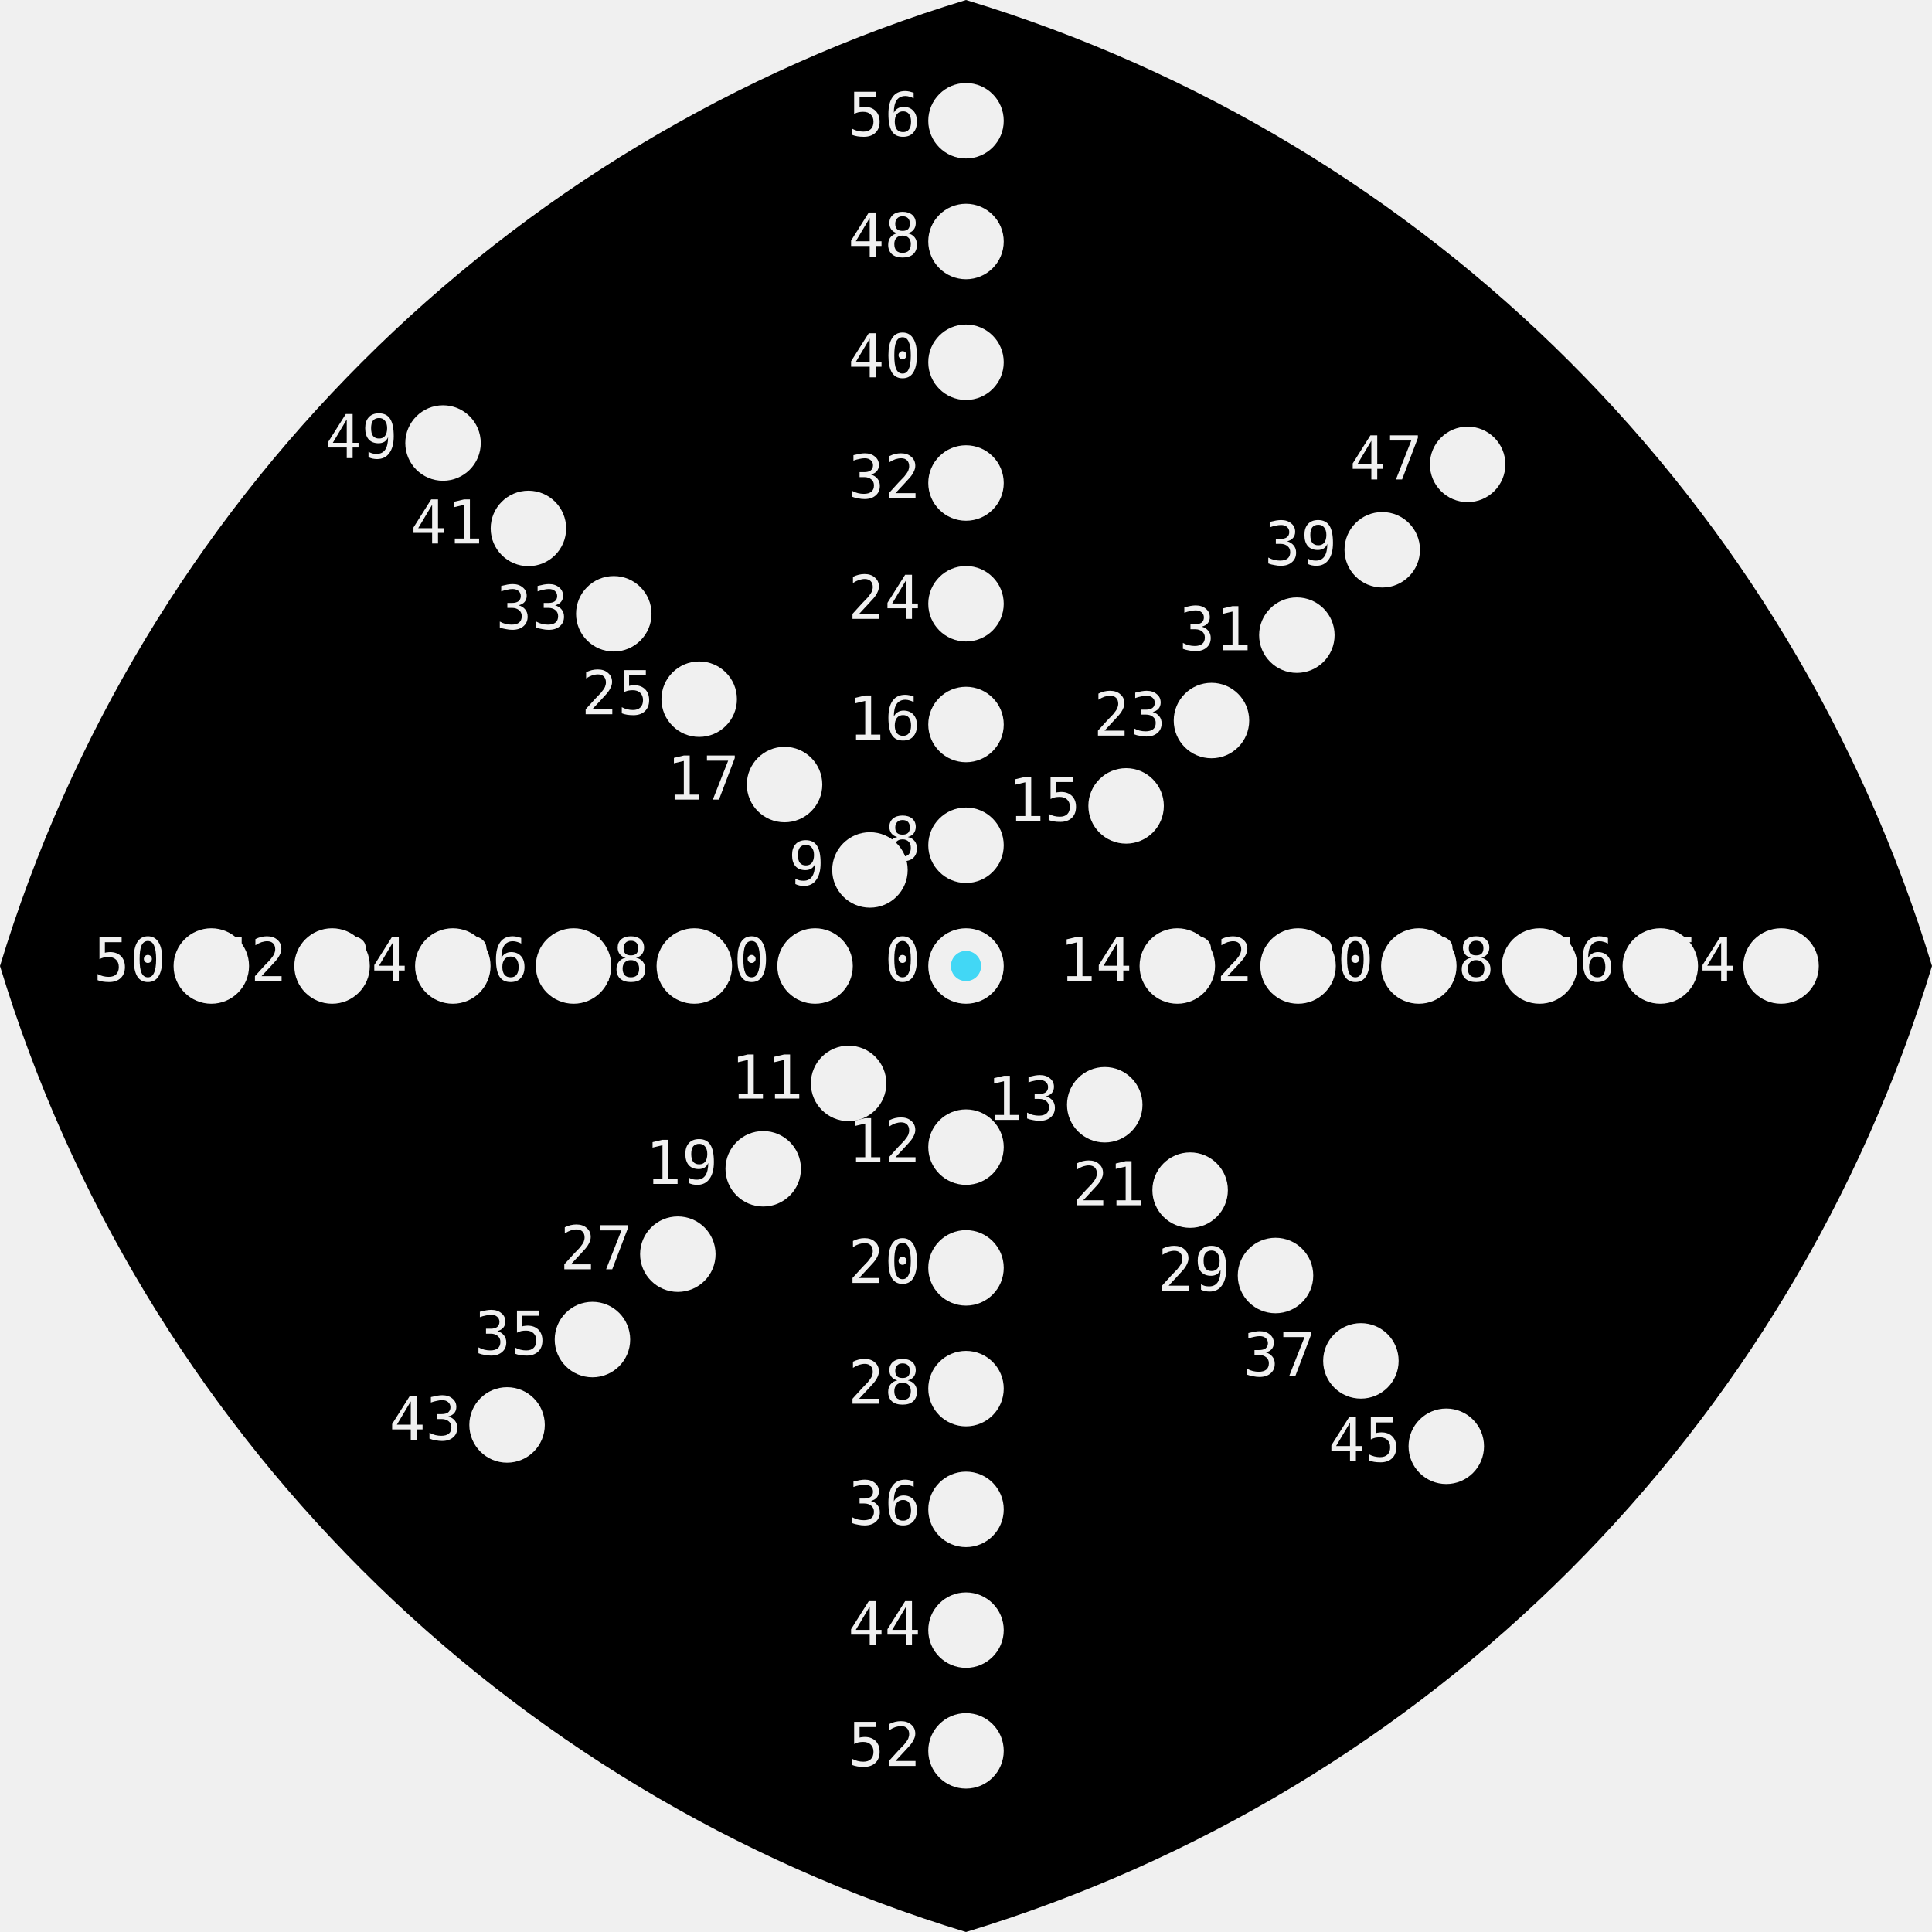
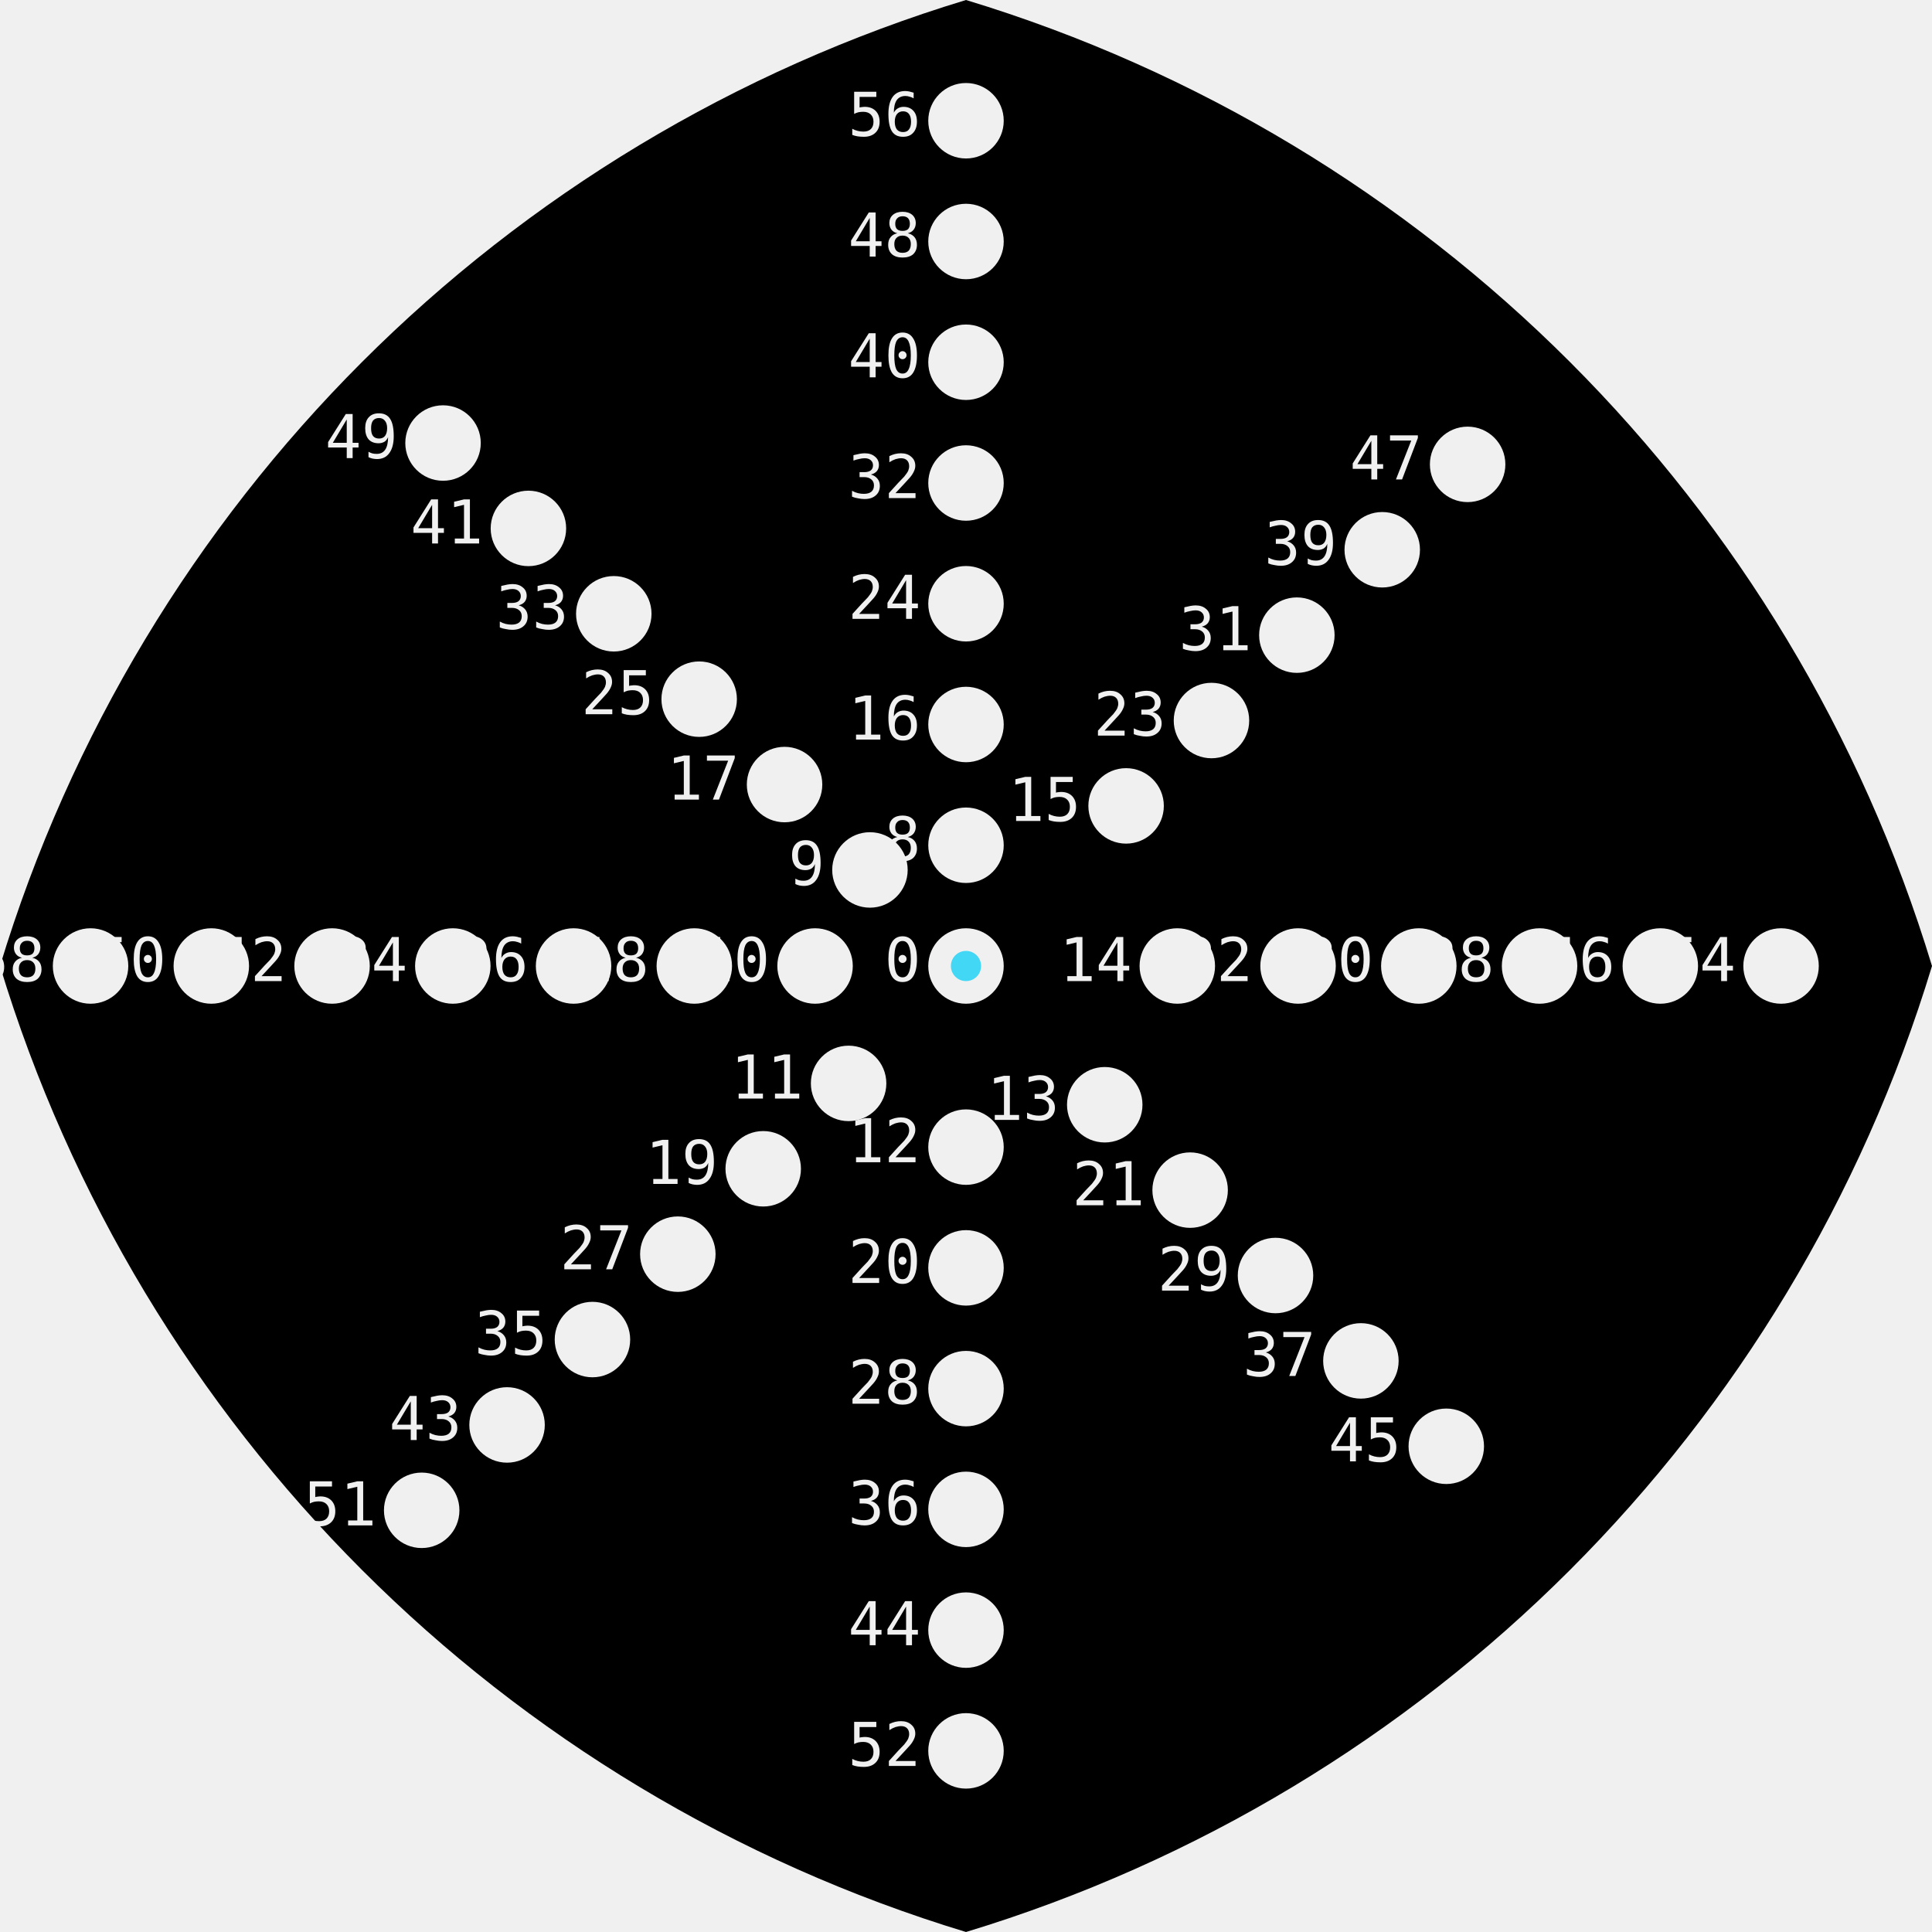
<svg xmlns="http://www.w3.org/2000/svg" xmlns:ns1="http://nathanfriend.io/inspiral">
  <g>
    <style>
      text {
        font-family: monospace;
        font-size: 4px;
      }
    </style>
    <mask id="holes">
      <rect width="100%" height="100%" fill="white" />
      <circle cx="64" cy="64" r="2.5" ns1:hole-name="0" ns1:hole-text-position-angle="0" ns1:hole-text-rotation-angle="0" />
      <text x="61" y="65" text-anchor="end">0</text>
      <circle cx="64" cy="56" r="2.5" ns1:hole-name="8" ns1:hole-text-position-angle="2.3415926535897933" ns1:hole-text-rotation-angle="-0.7" />
      <text x="61" y="57" text-anchor="end">8</text>
      <circle cx="64" cy="48" r="2.5" ns1:hole-name="16" ns1:hole-text-position-angle="2.741592653589793" ns1:hole-text-rotation-angle="0" />
      <text x="61" y="49" text-anchor="end">16</text>
      <circle cx="64" cy="40" r="2.5" ns1:hole-name="24" ns1:hole-text-position-angle="3.141592653589793" ns1:hole-text-rotation-angle="0" />
      <text x="61" y="41" text-anchor="end">24</text>
      <circle cx="64" cy="32" r="2.5" ns1:hole-name="32" ns1:hole-text-position-angle="3.141592653589793" ns1:hole-text-rotation-angle="0" />
      <text x="61" y="33" text-anchor="end">32</text>
      <circle cx="64" cy="24" r="2.5" ns1:hole-name="40" ns1:hole-text-position-angle="3.141592653589793" ns1:hole-text-rotation-angle="0" />
      <text x="61" y="25" text-anchor="end">40</text>
      <circle cx="64" cy="16" r="2.5" ns1:hole-name="48" ns1:hole-text-position-angle="3.141592653589793" ns1:hole-text-rotation-angle="0" />
      <text x="61" y="17" text-anchor="end">48</text>
      <circle cx="64" cy="8" r="2.5" ns1:hole-name="56" ns1:hole-text-position-angle="3.141592653589793" ns1:hole-text-rotation-angle="0" />
      <text x="61" y="9" text-anchor="end">56</text>
      <circle cx="57.636" cy="57.636" r="2.5" ns1:hole-name="9" ns1:hole-text-position-angle="3.1269908169872416" ns1:hole-text-rotation-angle="-1.4853981633974482" />
      <text x="54.636" y="58.636" text-anchor="end">9</text>
      <circle cx="51.979" cy="51.979" r="2.5" ns1:hole-name="17" ns1:hole-text-position-angle="3.5269908169872415" ns1:hole-text-rotation-angle="-0.7853981633974483" />
      <text x="48.979" y="52.979" text-anchor="end">17</text>
      <circle cx="46.322" cy="46.322" r="2.5" ns1:hole-name="25" ns1:hole-text-position-angle="3.9269908169872414" ns1:hole-text-rotation-angle="-0.7853981633974483" />
      <text x="43.322" y="47.322" text-anchor="end">25</text>
      <circle cx="40.665" cy="40.665" r="2.5" ns1:hole-name="33" ns1:hole-text-position-angle="3.9269908169872414" ns1:hole-text-rotation-angle="-0.7853981633974483" />
      <text x="37.665" y="41.665" text-anchor="end">33</text>
      <circle cx="35.009" cy="35.009" r="2.5" ns1:hole-name="41" ns1:hole-text-position-angle="3.9269908169872414" ns1:hole-text-rotation-angle="-0.7853981633974483" />
      <text x="32.009" y="36.009" text-anchor="end">41</text>
      <circle cx="29.352" cy="29.352" r="2.5" ns1:hole-name="49" ns1:hole-text-position-angle="3.9269908169872414" ns1:hole-text-rotation-angle="-0.7853981633974483" />
      <text x="26.352" y="30.352" text-anchor="end">49</text>
      <circle cx="54" cy="64" r="2.5" ns1:hole-name="10" ns1:hole-text-position-angle="4.312388980384689" ns1:hole-text-rotation-angle="-1.5707963267948966" />
      <text x="51" y="65" text-anchor="end">10</text>
      <circle cx="46" cy="64" r="2.5" ns1:hole-name="18" ns1:hole-text-position-angle="4.71238898038469" ns1:hole-text-rotation-angle="-1.5707963267948966" />
      <text x="43" y="65" text-anchor="end">18</text>
      <circle cx="38" cy="64" r="2.5" ns1:hole-name="26" ns1:hole-text-position-angle="4.71238898038469" ns1:hole-text-rotation-angle="-1.5707963267948966" />
      <text x="35" y="65" text-anchor="end">26</text>
      <circle cx="30" cy="64" r="2.5" ns1:hole-name="34" ns1:hole-text-position-angle="4.71238898038469" ns1:hole-text-rotation-angle="-1.5707963267948966" />
      <text x="27" y="65" text-anchor="end">34</text>
      <circle cx="22" cy="64" r="2.5" ns1:hole-name="42" ns1:hole-text-position-angle="4.71238898038469" ns1:hole-text-rotation-angle="-1.5707963267948966" />
      <text x="19" y="65" text-anchor="end">42</text>
      <circle cx="14" cy="64" r="2.5" ns1:hole-name="50" ns1:hole-text-position-angle="4.71238898038469" ns1:hole-text-rotation-angle="-1.5707963267948966" />
      <text x="11" y="65" text-anchor="end">50</text>
+       <circle cx="6" cy="64" r="2.5" ns1:hole-name="58" ns1:hole-text-position-angle="4.71238898038469" ns1:hole-text-rotation-angle="-1.5707963267948966" />
+       <text x="3" y="65" text-anchor="end">58</text>
      <circle cx="56.222" cy="71.778" r="2.5" ns1:hole-name="11" ns1:hole-text-position-angle="4.997787143782138" ns1:hole-text-rotation-angle="-2.356194490192345" />
      <text x="53.222" y="72.778" text-anchor="end">11</text>
      <circle cx="50.565" cy="77.435" r="2.5" ns1:hole-name="19" ns1:hole-text-position-angle="5.497787143782138" ns1:hole-text-rotation-angle="-2.356194490192345" />
      <text x="47.565" y="78.435" text-anchor="end">19</text>
      <circle cx="44.908" cy="83.092" r="2.5" ns1:hole-name="27" ns1:hole-text-position-angle="5.497787143782138" ns1:hole-text-rotation-angle="-2.356194490192345" />
      <text x="41.908" y="84.092" text-anchor="end">27</text>
      <circle cx="39.251" cy="88.749" r="2.5" ns1:hole-name="35" ns1:hole-text-position-angle="5.497787143782138" ns1:hole-text-rotation-angle="-2.356194490192345" />
      <text x="36.251" y="89.749" text-anchor="end">35</text>
      <circle cx="33.594" cy="94.406" r="2.5" ns1:hole-name="43" ns1:hole-text-position-angle="5.497787143782138" ns1:hole-text-rotation-angle="-2.356194490192345" />
      <text x="30.594" y="95.406" text-anchor="end">43</text>
+       <circle cx="27.938" cy="100.062" r="2.5" ns1:hole-name="51" ns1:hole-text-position-angle="5.497787143782138" ns1:hole-text-rotation-angle="-2.356194490192345" />
+       <text x="24.938" y="101.062" text-anchor="end">51</text>
      <circle cx="64" cy="76" r="2.5" ns1:hole-name="12" ns1:hole-text-position-angle="6.083185307179586" ns1:hole-text-rotation-angle="-3.141592653589793" />
      <text x="61" y="77" text-anchor="end">12</text>
      <circle cx="64" cy="84" r="2.5" ns1:hole-name="20" ns1:hole-text-position-angle="6.283185307179586" ns1:hole-text-rotation-angle="-3.141592653589793" />
      <text x="61" y="85" text-anchor="end">20</text>
      <circle cx="64" cy="92" r="2.5" ns1:hole-name="28" ns1:hole-text-position-angle="6.283185307179586" ns1:hole-text-rotation-angle="-3.141592653589793" />
      <text x="61" y="93" text-anchor="end">28</text>
      <circle cx="64" cy="100" r="2.5" ns1:hole-name="36" ns1:hole-text-position-angle="6.283185307179586" ns1:hole-text-rotation-angle="-3.141592653589793" />
      <text x="61" y="101" text-anchor="end">36</text>
      <circle cx="64" cy="108" r="2.5" ns1:hole-name="44" ns1:hole-text-position-angle="6.283185307179586" ns1:hole-text-rotation-angle="-3.141592653589793" />
      <text x="61" y="109" text-anchor="end">44</text>
      <circle cx="64" cy="116" r="2.5" ns1:hole-name="52" ns1:hole-text-position-angle="6.283185307179586" ns1:hole-text-rotation-angle="-3.141592653589793" />
      <text x="61" y="117" text-anchor="end">52</text>
      <circle cx="73.192" cy="73.192" r="2.5" ns1:hole-name="13" ns1:hole-text-position-angle="6.668583470577034" ns1:hole-text-rotation-angle="-3.9269908169872414" />
      <text x="70.192" y="74.192" text-anchor="end">13</text>
      <circle cx="78.849" cy="78.849" r="2.5" ns1:hole-name="21" ns1:hole-text-position-angle="7.0685834705770345" ns1:hole-text-rotation-angle="-3.9269908169872414" />
      <text x="75.849" y="79.849" text-anchor="end">21</text>
      <circle cx="84.506" cy="84.506" r="2.5" ns1:hole-name="29" ns1:hole-text-position-angle="7.0685834705770345" ns1:hole-text-rotation-angle="-3.9269908169872414" />
      <text x="81.506" y="85.506" text-anchor="end">29</text>
      <circle cx="90.163" cy="90.163" r="2.5" ns1:hole-name="37" ns1:hole-text-position-angle="7.0685834705770345" ns1:hole-text-rotation-angle="-3.9269908169872414" />
      <text x="87.163" y="91.163" text-anchor="end">37</text>
      <circle cx="95.82" cy="95.82" r="2.5" ns1:hole-name="45" ns1:hole-text-position-angle="7.0685834705770345" ns1:hole-text-rotation-angle="-3.9269908169872414" />
      <text x="92.82" y="96.82" text-anchor="end">45</text>
      <circle cx="78" cy="64" r="2.5" ns1:hole-name="14" ns1:hole-text-position-angle="7.653981633974483" ns1:hole-text-rotation-angle="-4.71238898038469" />
      <text x="75" y="65" text-anchor="end">14</text>
      <circle cx="86" cy="64" r="2.5" ns1:hole-name="22" ns1:hole-text-position-angle="7.853981633974483" ns1:hole-text-rotation-angle="-4.71238898038469" />
      <text x="83" y="65" text-anchor="end">22</text>
      <circle cx="94" cy="64" r="2.5" ns1:hole-name="30" ns1:hole-text-position-angle="7.853981633974483" ns1:hole-text-rotation-angle="-4.71238898038469" />
      <text x="91" y="65" text-anchor="end">30</text>
      <circle cx="102" cy="64" r="2.5" ns1:hole-name="38" ns1:hole-text-position-angle="7.853981633974483" ns1:hole-text-rotation-angle="-4.71238898038469" />
      <text x="99" y="65" text-anchor="end">38</text>
      <circle cx="110" cy="64" r="2.5" ns1:hole-name="46" ns1:hole-text-position-angle="7.853981633974483" ns1:hole-text-rotation-angle="-4.71238898038469" />
      <text x="107" y="65" text-anchor="end">46</text>
      <circle cx="118" cy="64" r="2.5" ns1:hole-name="54" ns1:hole-text-position-angle="7.853981633974483" ns1:hole-text-rotation-angle="-4.71238898038469" />
      <text x="115" y="65" text-anchor="end">54</text>
      <circle cx="74.607" cy="53.393" r="2.5" ns1:hole-name="15" ns1:hole-text-position-angle="8.439379797371931" ns1:hole-text-rotation-angle="-5.497787143782138" />
      <text x="71.607" y="54.393" text-anchor="end">15</text>
      <circle cx="80.263" cy="47.737" r="2.5" ns1:hole-name="23" ns1:hole-text-position-angle="8.63937979737193" ns1:hole-text-rotation-angle="-5.497787143782138" />
      <text x="77.263" y="48.737" text-anchor="end">23</text>
      <circle cx="85.92" cy="42.08" r="2.5" ns1:hole-name="31" ns1:hole-text-position-angle="8.63937979737193" ns1:hole-text-rotation-angle="-5.497787143782138" />
      <text x="82.92" y="43.08" text-anchor="end">31</text>
      <circle cx="91.577" cy="36.423" r="2.5" ns1:hole-name="39" ns1:hole-text-position-angle="8.63937979737193" ns1:hole-text-rotation-angle="-5.497787143782138" />
      <text x="88.577" y="37.423" text-anchor="end">39</text>
      <circle cx="97.234" cy="30.766" r="2.5" ns1:hole-name="47" ns1:hole-text-position-angle="8.63937979737193" ns1:hole-text-rotation-angle="-5.497787143782138" />
      <text x="94.234" y="31.766" text-anchor="end">47</text>
    </mask>
    <path mask="url(#holes)" d="M 128 64              A 96 96 0 0 0 64 0              A 96 96 0 0 0 0 64              A 96 96 0 0 0 64 128              A 96 96 0 0 0 128 64              Z" />
    <circle id="center-point" cx="64" cy="64" r="1" fill="#42d7f5" />
  </g>
</svg>
